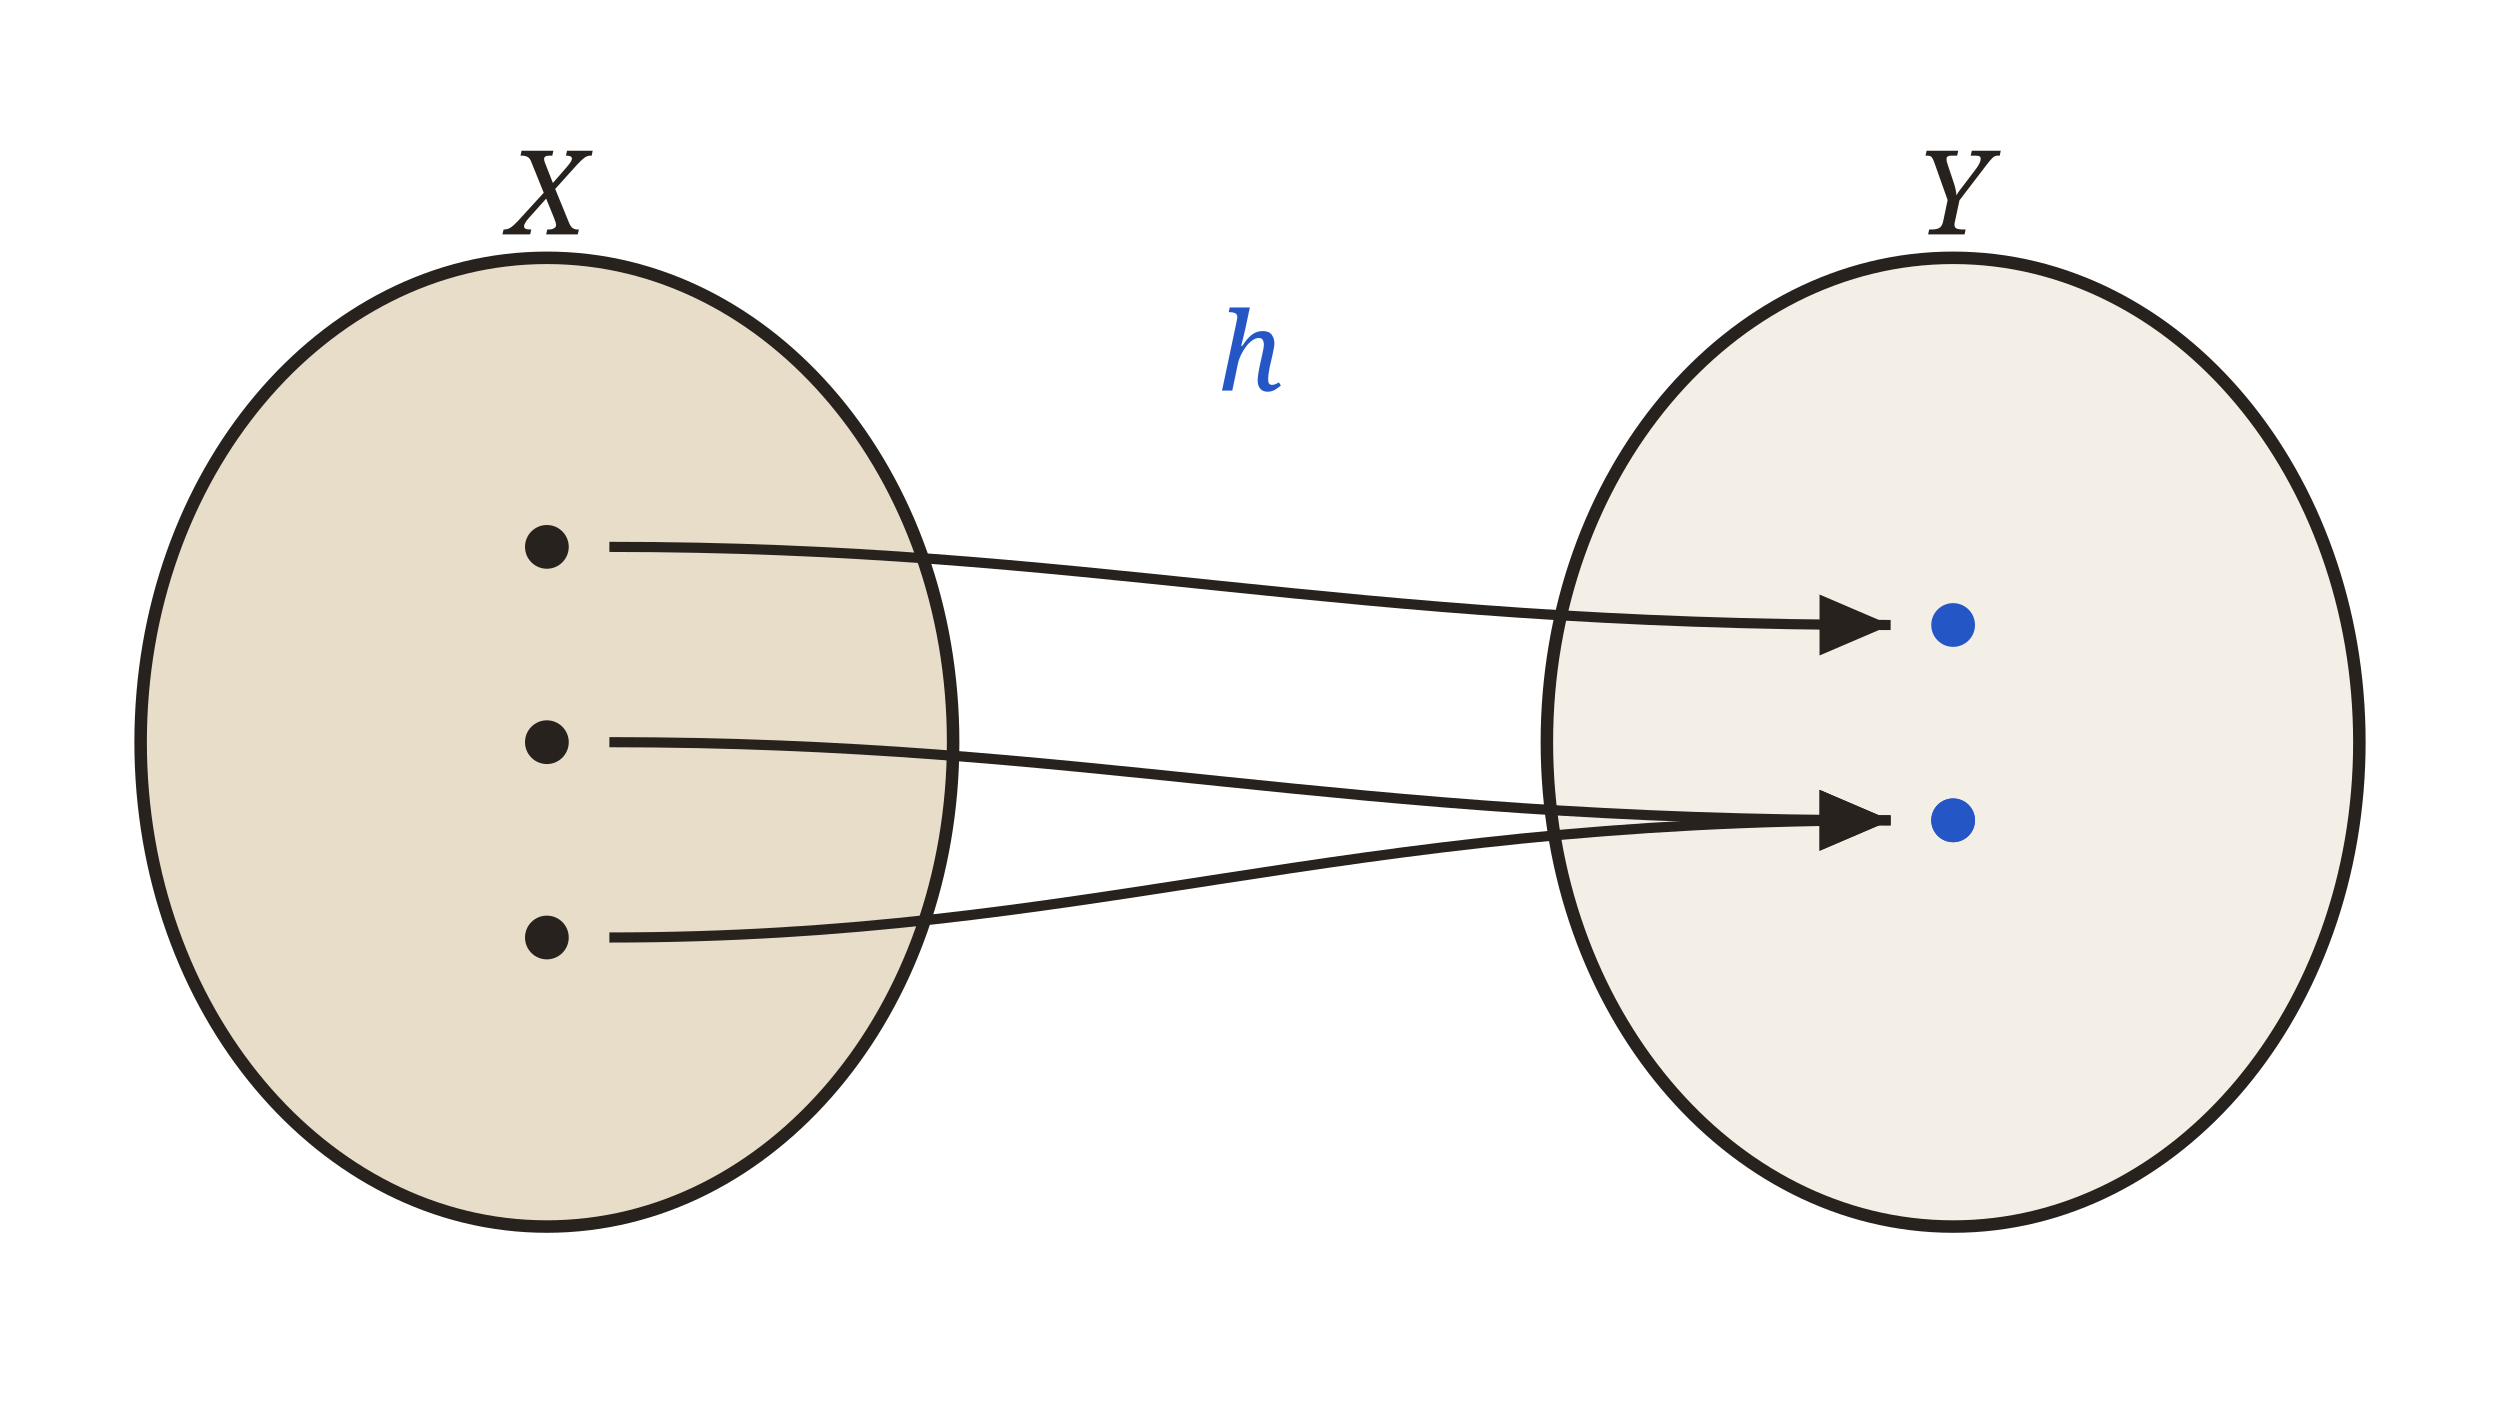
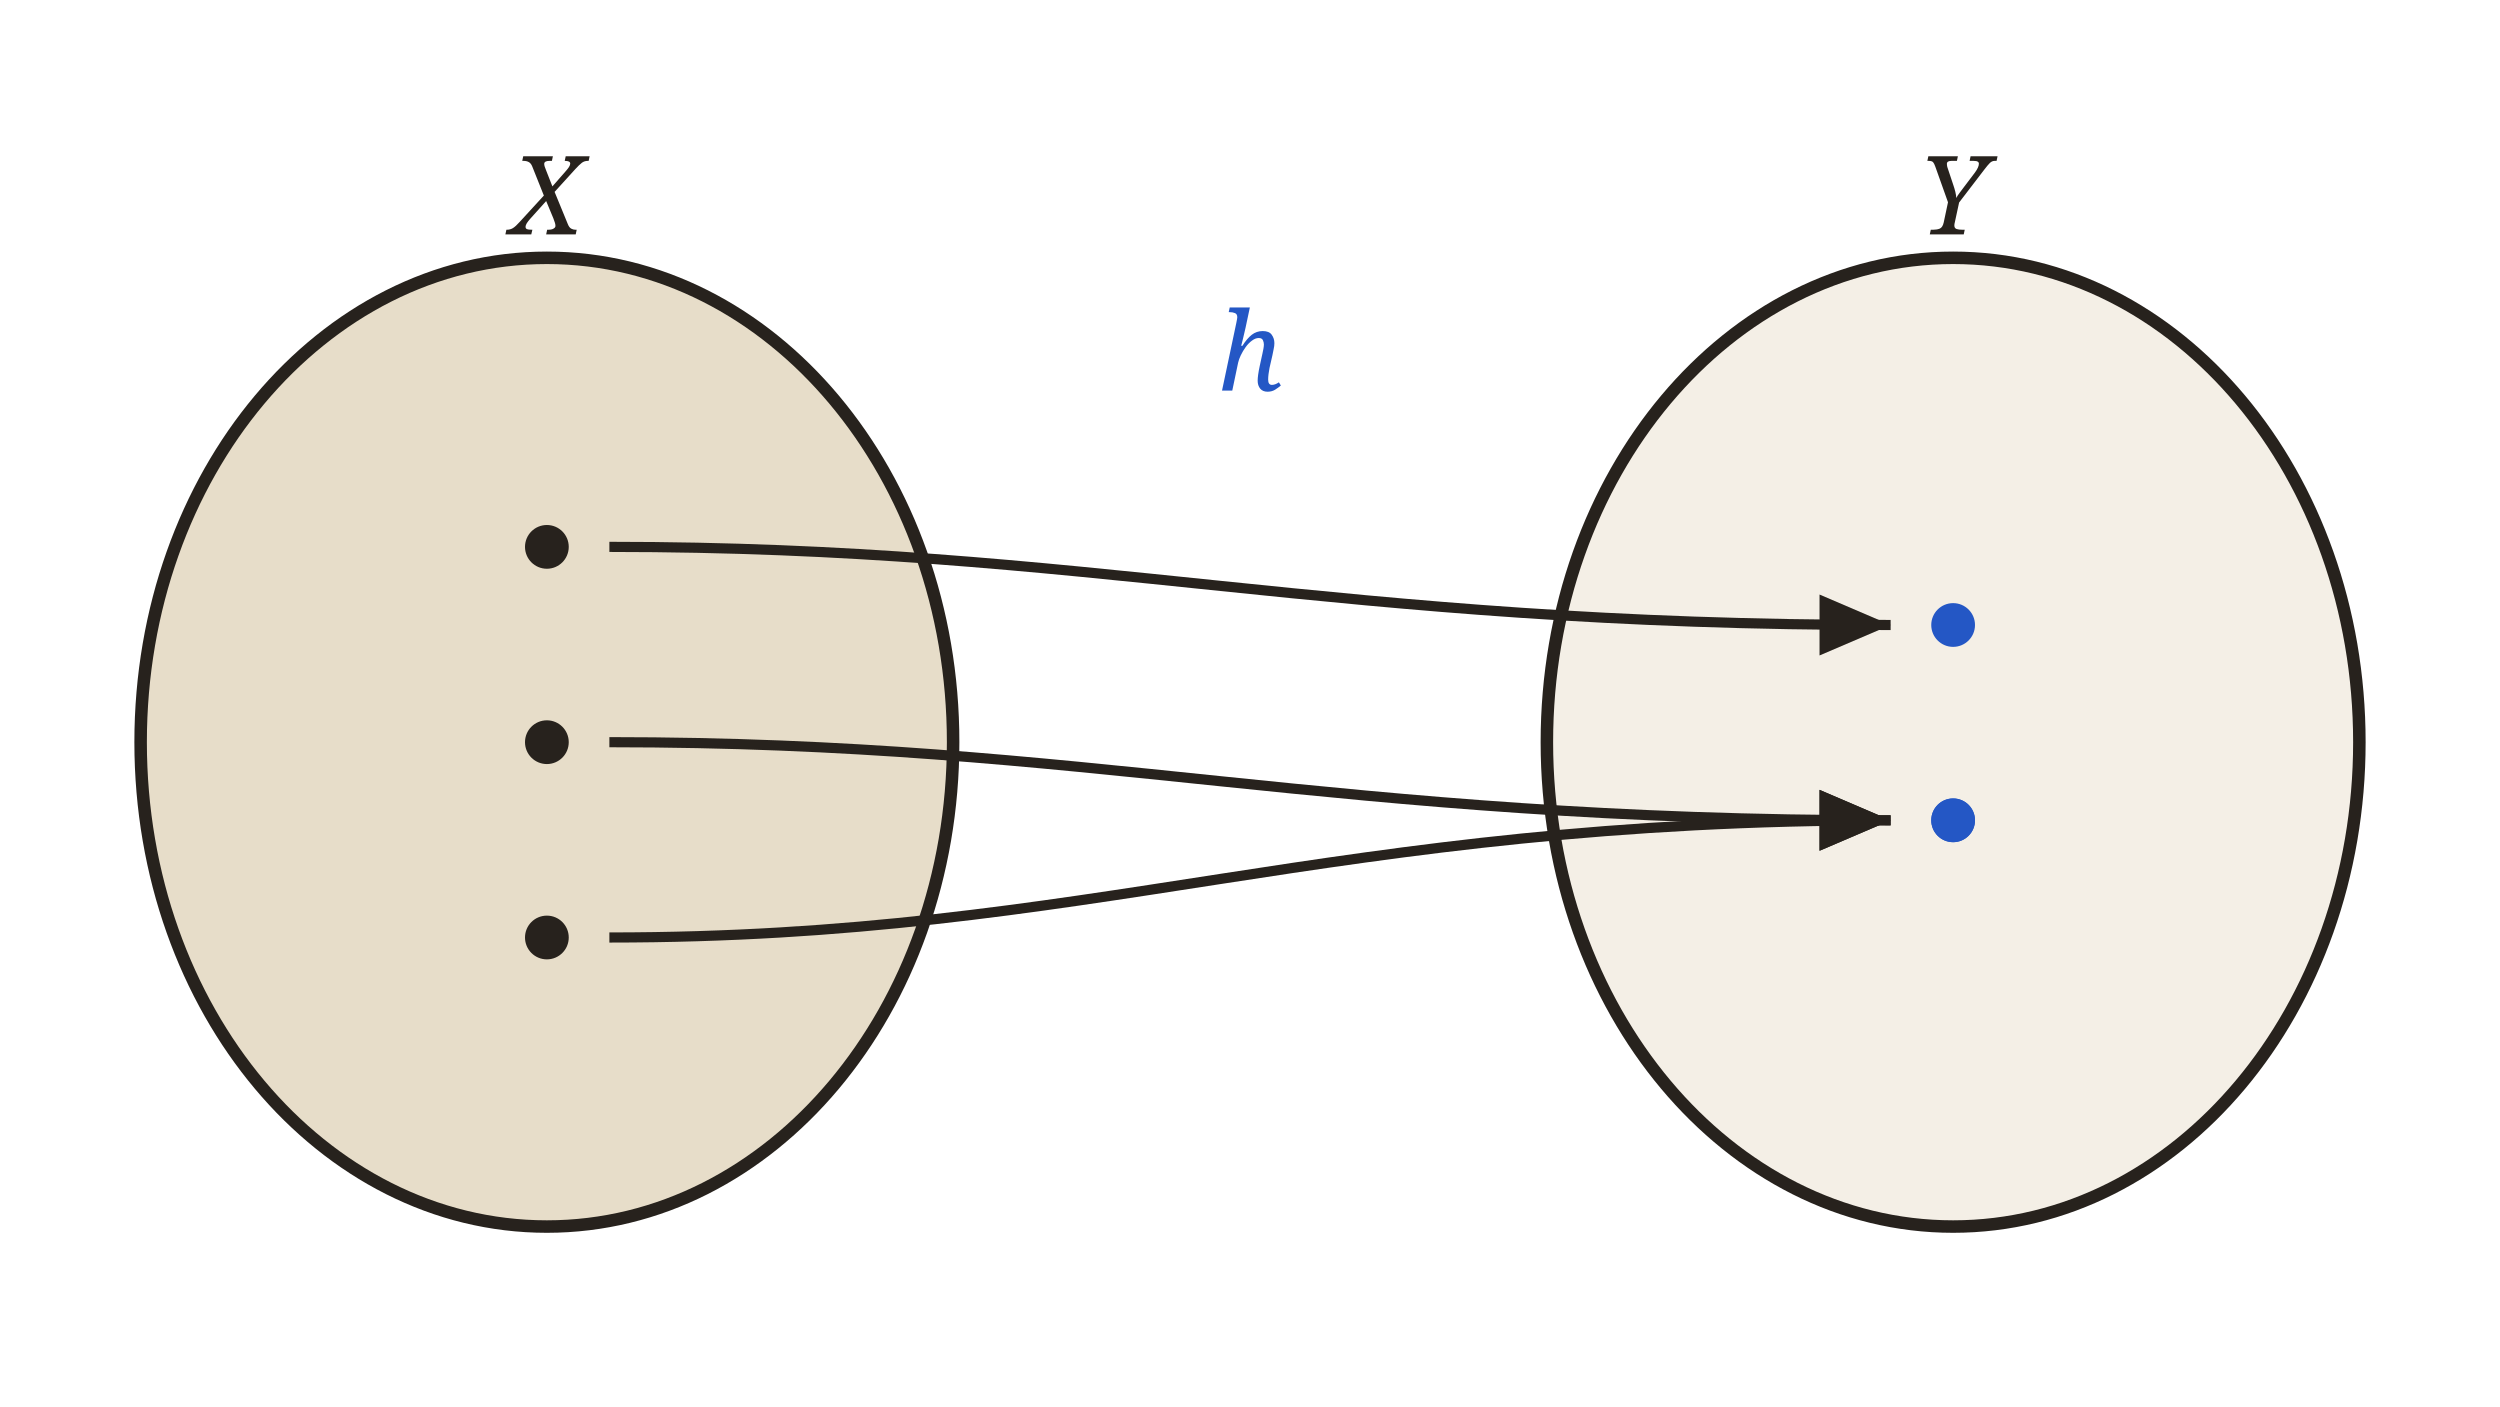
<svg xmlns="http://www.w3.org/2000/svg" viewBox="0 0 320 180" font-family="'Newsreader',Georgia,serif" role="img">
  <defs>
    <marker id="ar" markerWidth="9" markerHeight="9" refX="7" refY="3" orient="auto">
      <path d="M0,0 L7,3 L0,6 Z" fill="var(--dia-ink,#27221d)" />
    </marker>
    <marker id="ara" markerWidth="9" markerHeight="9" refX="7" refY="3" orient="auto">
      <path d="M0,0 L7,3 L0,6 Z" fill="var(--dia-acc,#2457c5)" />
    </marker>
  </defs>
  <ellipse cx="70" cy="95" rx="52" ry="62" fill="var(--dia-fill,#e7ddc9)" stroke="var(--dia-ink,#27221d)" stroke-width="1.6" />
  <ellipse cx="250" cy="95" rx="52" ry="62" fill="var(--dia-fill2,#f4efe6)" stroke="var(--dia-ink,#27221d)" stroke-width="1.6" />
-   <text x="70" y="30" font-size="15" fill="var(--dia-ink,#27221d)" text-anchor="middle" font-weight="normal" font-style="italic">X</text>
-   <text x="250" y="30" font-size="15" fill="var(--dia-ink,#27221d)" text-anchor="middle" font-weight="normal" font-style="italic">Y</text>
+   <text x="70" y="30" font-size="14" fill="var(--dia-ink,#27221d)" text-anchor="middle" font-weight="normal" font-style="italic">X</text>
+   <text x="250" y="30" font-size="14" fill="var(--dia-ink,#27221d)" text-anchor="middle" font-weight="normal" font-style="italic">Y</text>
  <circle cx="70" cy="70" r="2.8" fill="var(--dia-ink,#27221d)" />
  <circle cx="250" cy="80" r="2.8" fill="var(--dia-acc,#2457c5)" />
  <path d="M78,70 C140,70 170,80 242,80" fill="none" stroke="var(--dia-ink,#27221d)" stroke-width="1.3" marker-end="url(#ar)" />
  <circle cx="70" cy="95" r="2.8" fill="var(--dia-ink,#27221d)" />
  <circle cx="250" cy="105" r="2.8" fill="var(--dia-acc,#2457c5)" />
  <path d="M78,95 C140,95 170,105 242,105" fill="none" stroke="var(--dia-ink,#27221d)" stroke-width="1.3" marker-end="url(#ar)" />
  <circle cx="70" cy="120" r="2.8" fill="var(--dia-ink,#27221d)" />
  <circle cx="250" cy="105" r="2.8" fill="var(--dia-acc,#2457c5)" />
  <path d="M78,120 C140,120 170,105 242,105" fill="none" stroke="var(--dia-ink,#27221d)" stroke-width="1.3" marker-end="url(#ar)" />
  <text x="160" y="50" font-size="14" fill="var(--dia-acc,#2457c5)" text-anchor="middle" font-weight="normal" font-style="italic">h</text>
</svg>
